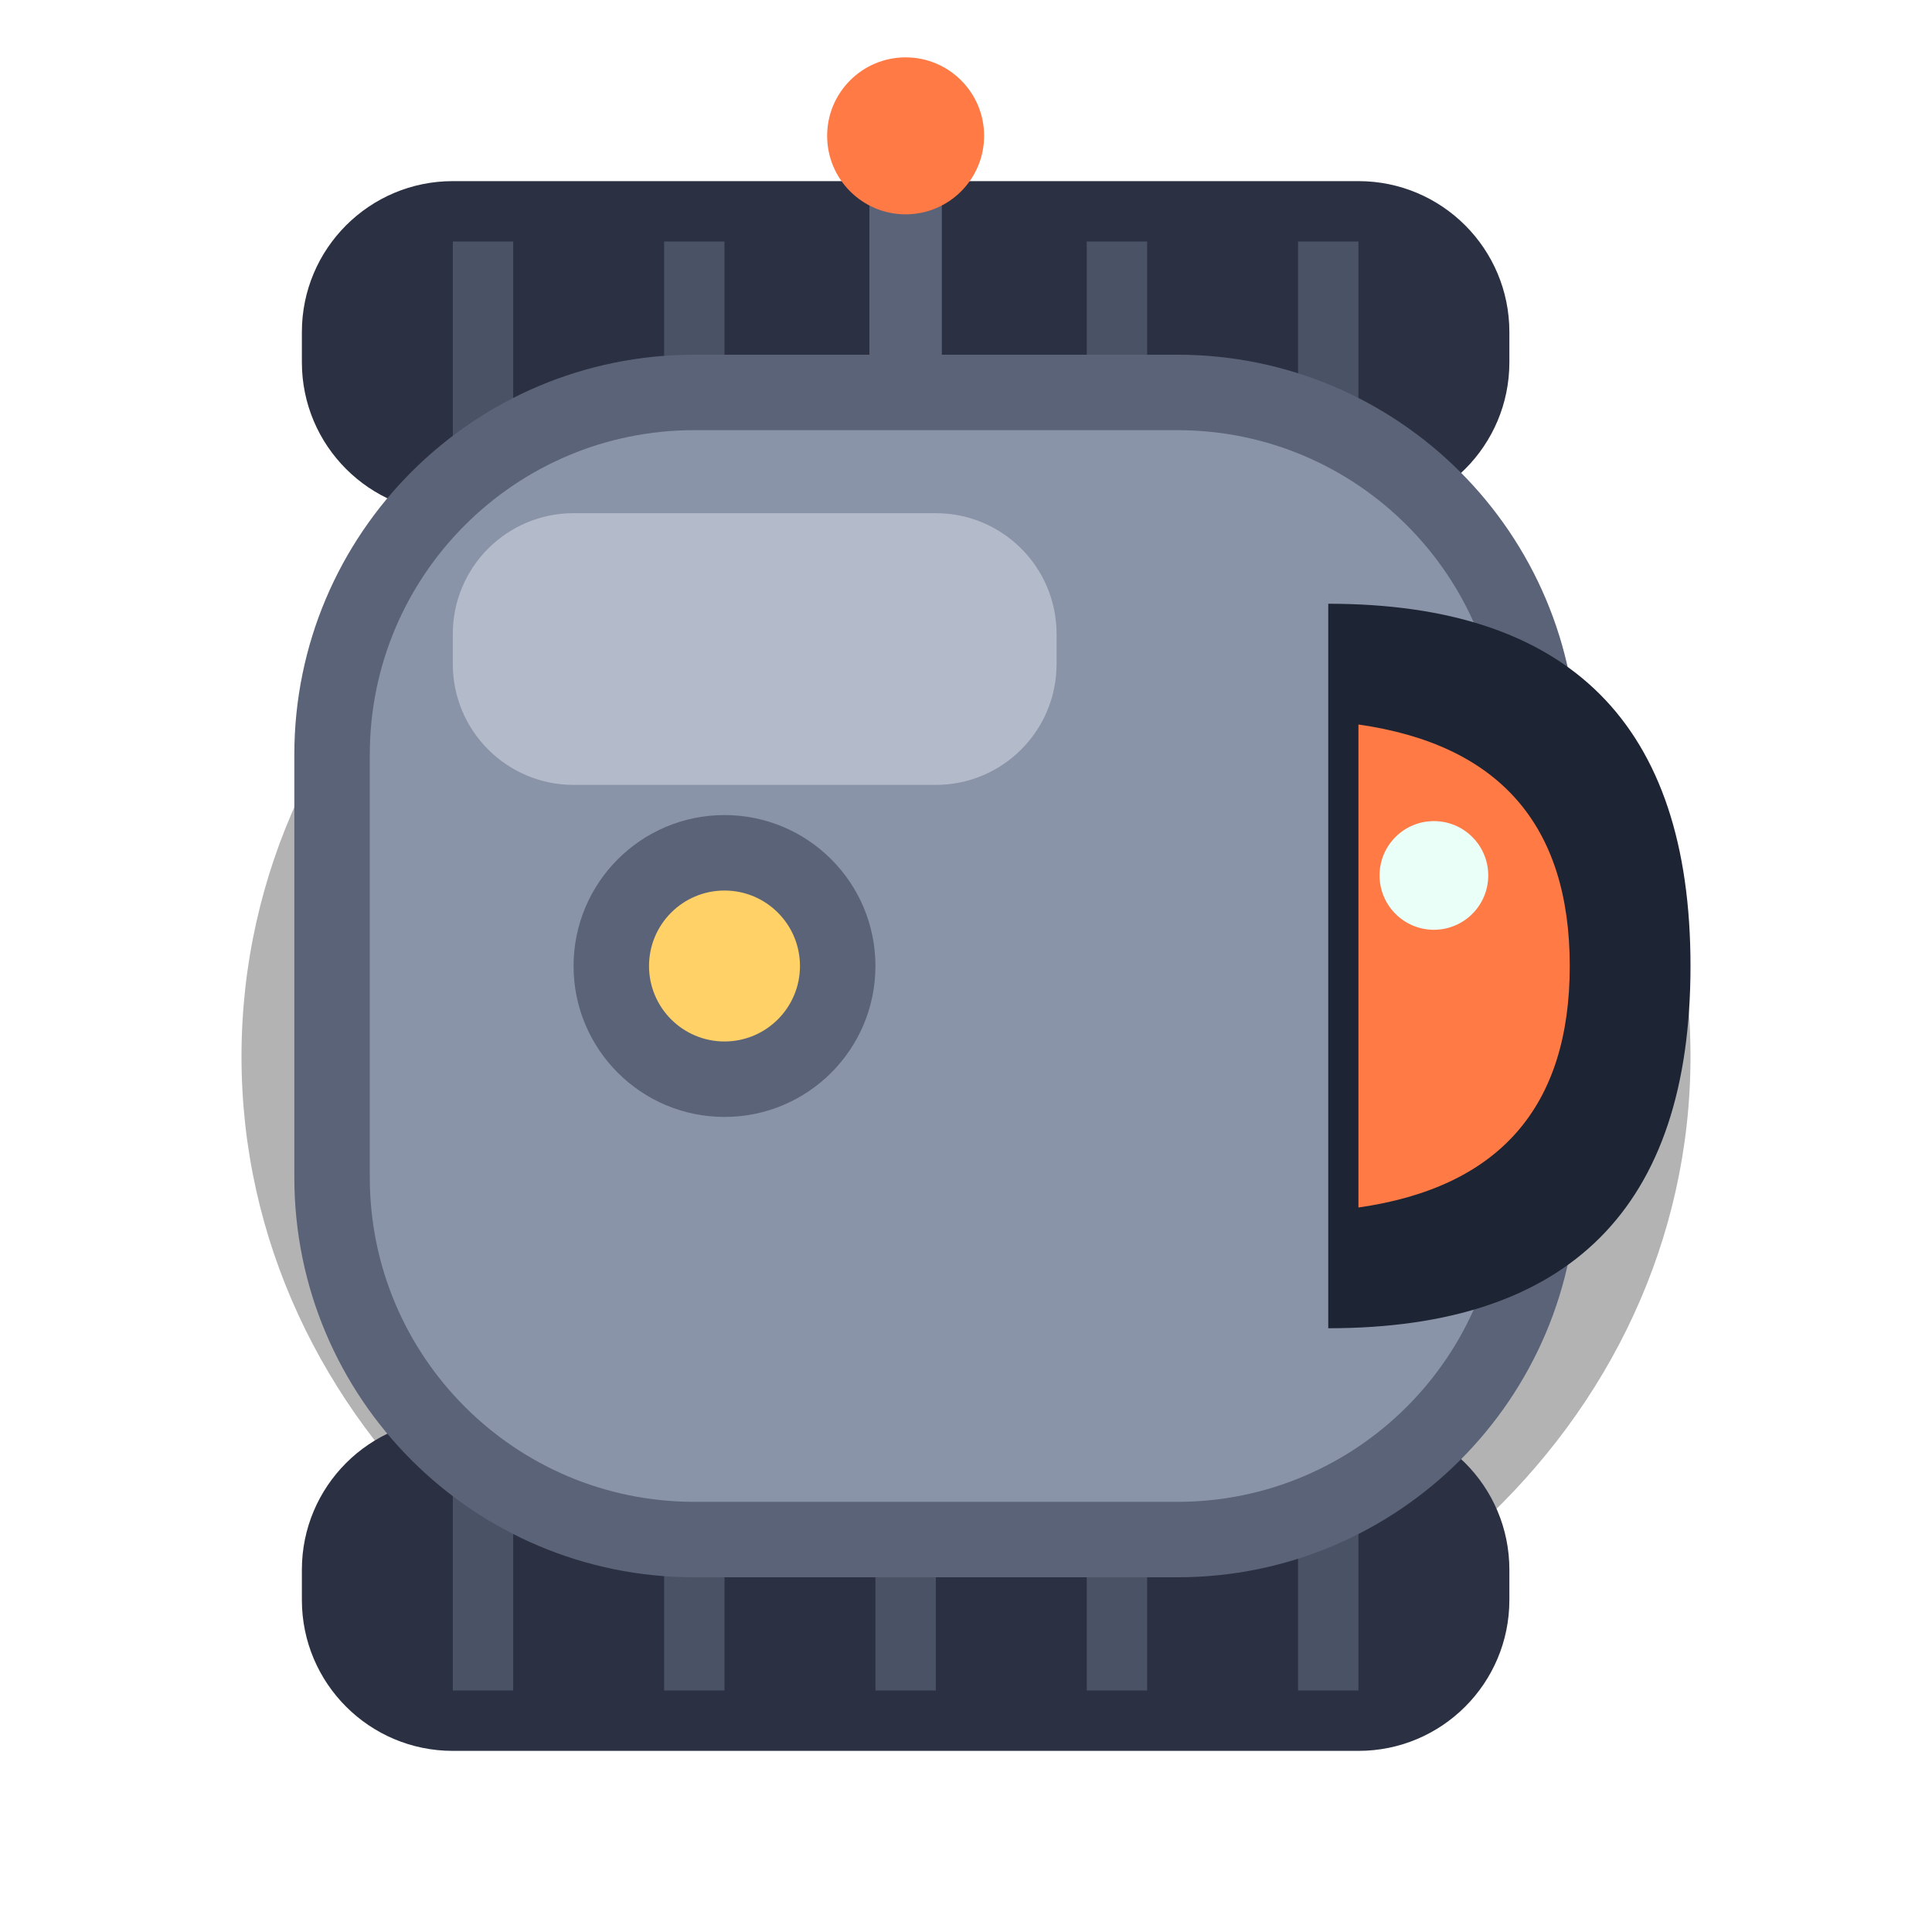
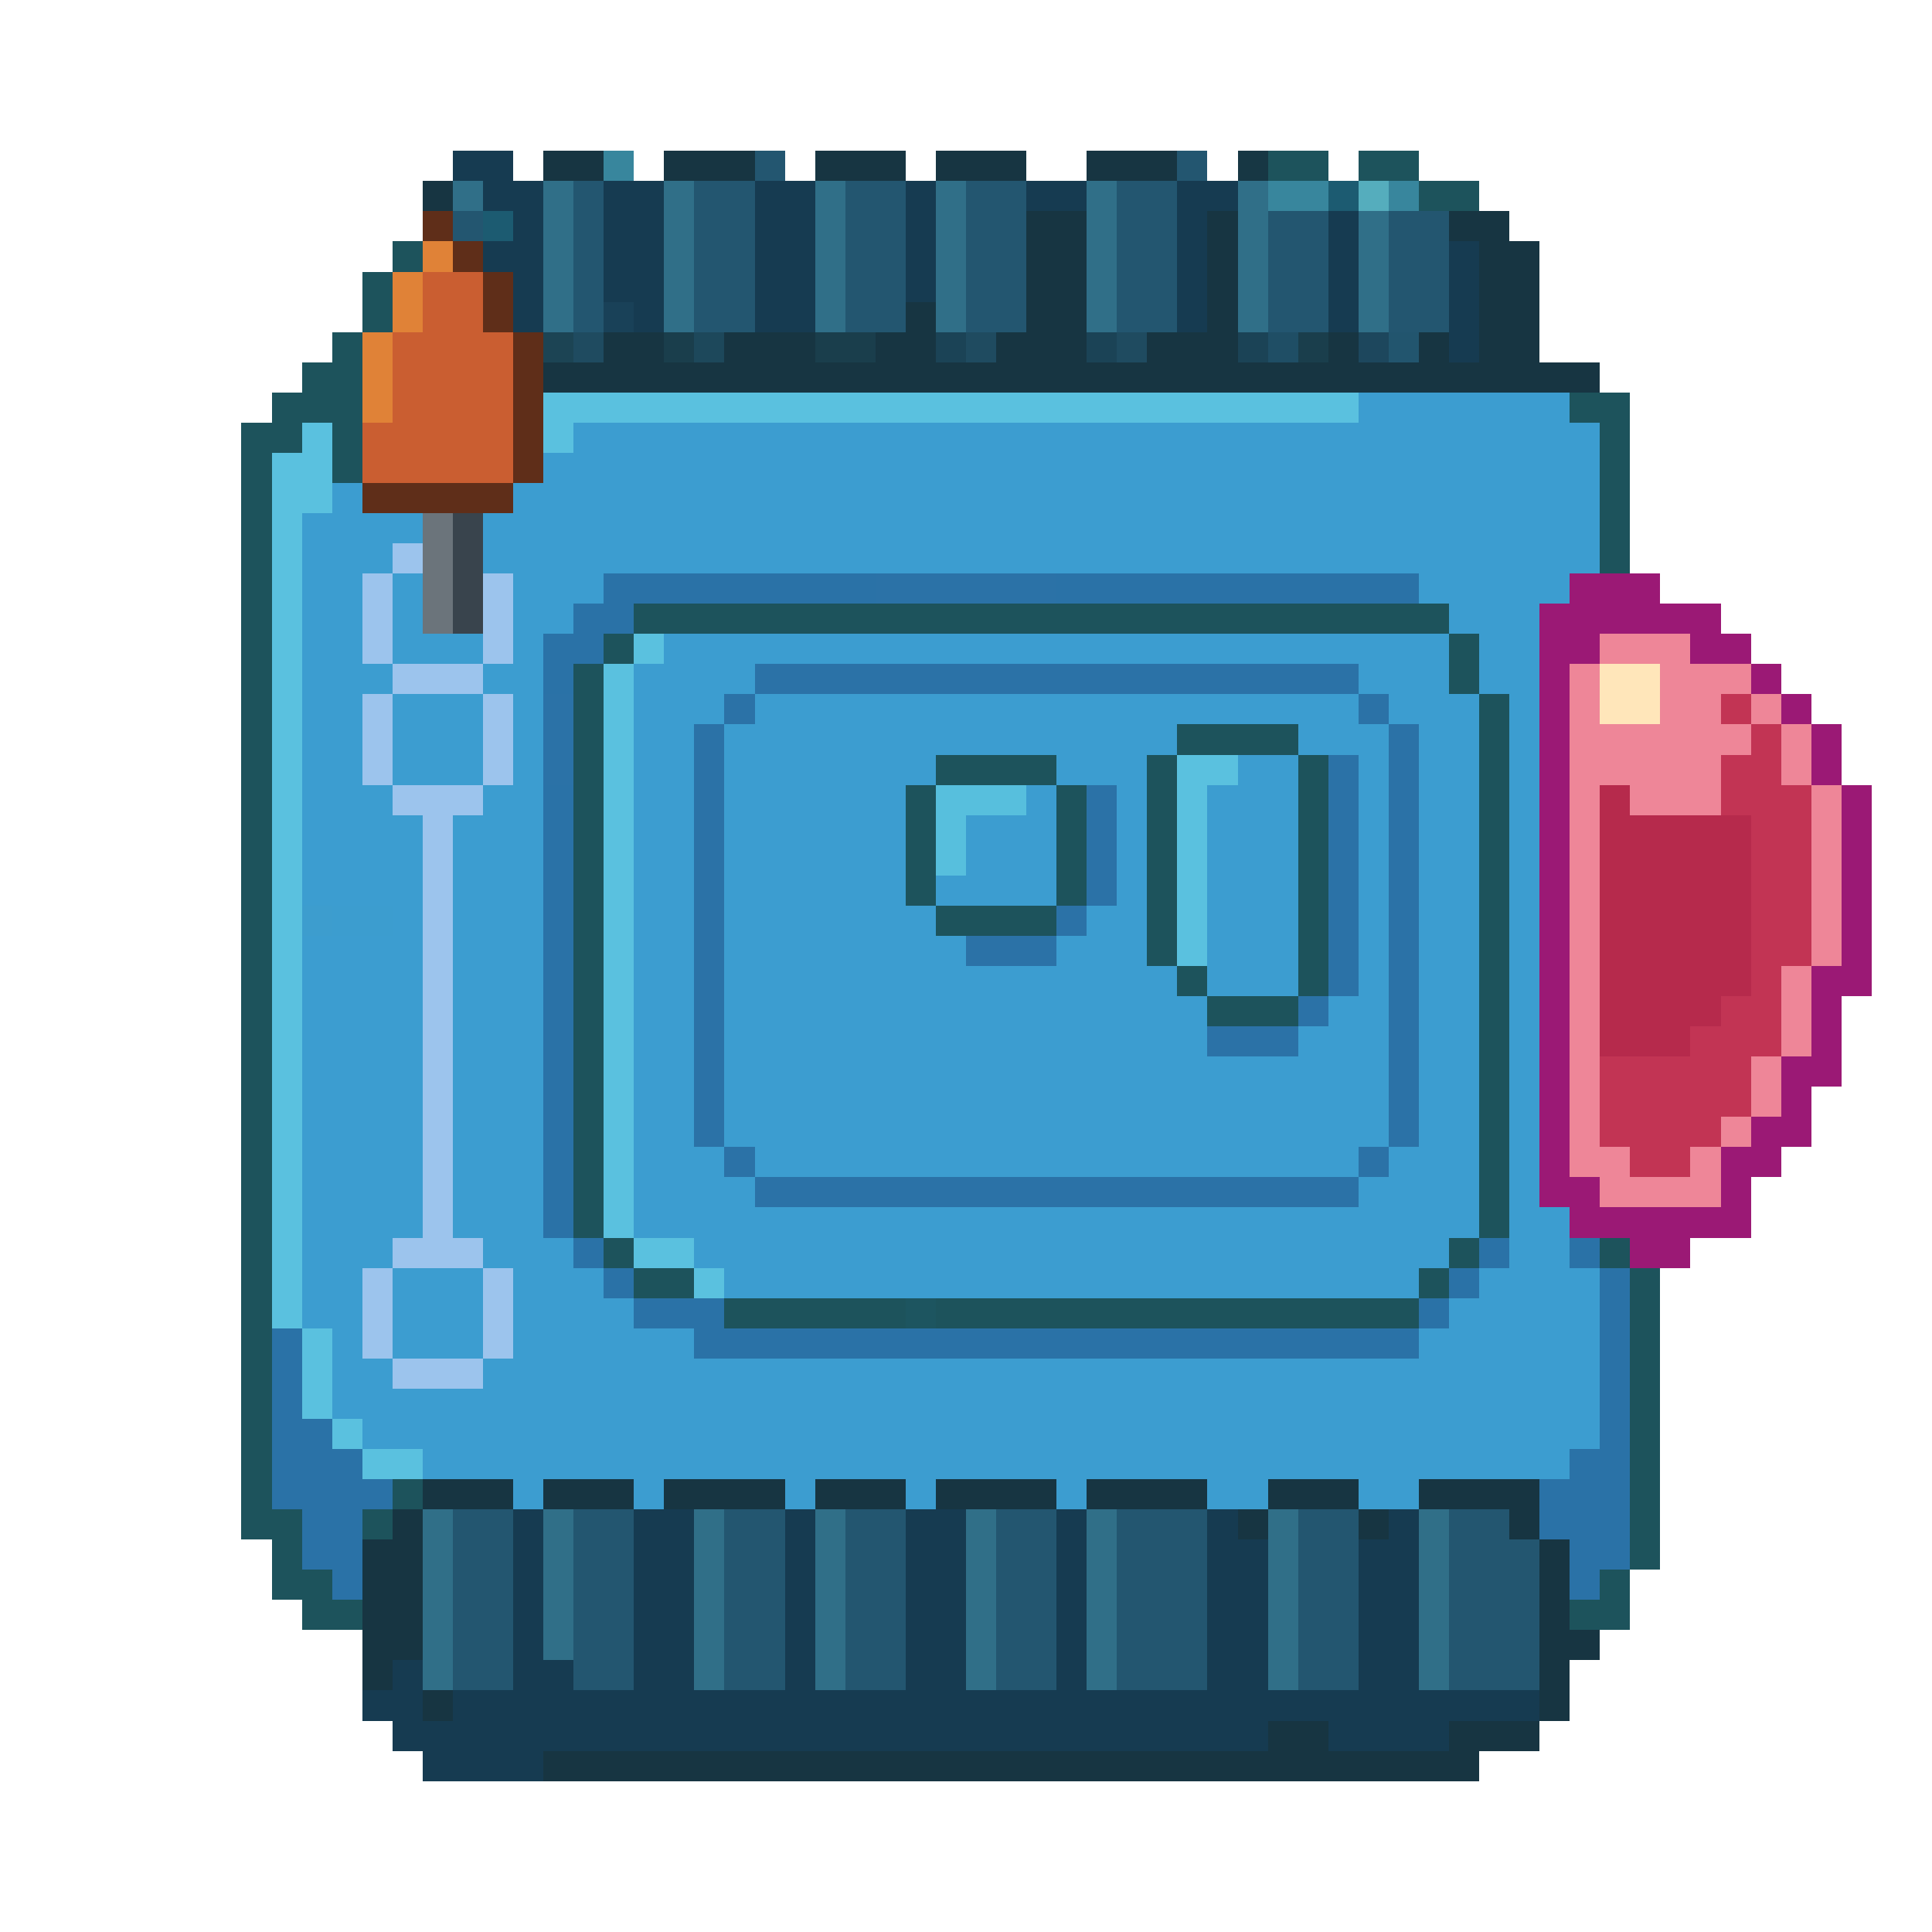
- <svg xmlns="http://www.w3.org/2000/svg" width="128" height="128" viewBox="0 0 64 64">
-   <ellipse cx="32" cy="35" rx="24" ry="22" fill="#000" opacity="0.3" />
-   <rect x="10" y="6" width="40" height="11" rx="5" fill="#2b3142" />
-   <rect x="10" y="47" width="40" height="11" rx="5" fill="#2b3142" />
-   <g stroke="#4a5266" stroke-width="2">
-     <path d="M16 8 v7 M23 8 v7 M30 8 v7 M37 8 v7 M44 8 v7" />
-     <path d="M16 49 v7 M23 49 v7 M30 49 v7 M37 49 v7 M44 49 v7" />
-   </g>
-   <rect x="11" y="13" width="40" height="38" rx="12" fill="#8a94a8" />
-   <rect x="11" y="13" width="40" height="38" rx="12" fill="none" stroke="#5b6378" stroke-width="2.5" />
-   <rect x="15" y="17" width="20" height="9" rx="4" fill="#c5cbd8" opacity="0.7" />
-   <path d="M44 20 Q56 20 56 32 Q56 44 44 44 Z" fill="#1d2433" />
-   <path d="M45 24 Q52 25 52 32 Q52 39 45 40 Z" fill="#ff7a45" />
-   <circle cx="47.5" cy="29" r="1.8" fill="#e9fff8" />
-   <circle cx="24" cy="32" r="5" fill="#5b6378" />
-   <circle cx="24" cy="32" r="2.5" fill="#ffd166" />
-   <path d="M30 13 V5" stroke="#5b6378" stroke-width="2.4" stroke-linecap="round" />
-   <circle cx="30" cy="4.5" r="2.6" fill="#ff7a45" />
+ <svg xmlns="http://www.w3.org/2000/svg" width="1280" height="1280" viewBox="0 0 64 64" shape-rendering="crispEdges">
+   <path fill="#163b51" d="M15 5h2v1h-2z M16 6h2v1h-2z M20 6h2v1h-2z M25 6h2v1h-2z M30 6h1v1h-1z M34 6h2v1h-2z M39 6h2v1h-2z M17 7h1v1h-1z M20 7h2v1h-2z M25 7h2v1h-2z M30 7h1v1h-1z M39 7h1v1h-1z M44 7h1v1h-1z M16 8h2v1h-2z M20 8h2v1h-2z M25 8h2v1h-2z M30 8h1v1h-1z M39 8h1v1h-1z M44 8h1v1h-1z M48 8h1v1h-1z M17 9h1v1h-1z M20 9h2v1h-2z M25 9h2v1h-2z M30 9h1v1h-1z M39 9h1v1h-1z M44 9h1v1h-1z M48 9h1v1h-1z M17 10h1v1h-1z M21 10h1v1h-1z M25 10h2v1h-2z M39 10h1v1h-1z M44 10h1v1h-1z M48 10h1v1h-1z M48 11h1v1h-1z M17 50h1v1h-1z M21 50h2v1h-2z M26 50h1v1h-1z M30 50h2v1h-2z M35 50h1v1h-1z M40 50h1v1h-1z M46 50h1v1h-1z M17 51h1v1h-1z M21 51h2v1h-2z M26 51h1v1h-1z M30 51h2v1h-2z M35 51h1v1h-1z M40 51h2v1h-2z M45 51h2v1h-2z M17 52h1v1h-1z M21 52h2v1h-2z M26 52h1v1h-1z M30 52h2v1h-2z M35 52h1v1h-1z M40 52h2v1h-2z M45 52h2v1h-2z M17 53h1v1h-1z M21 53h2v1h-2z M26 53h1v1h-1z M30 53h2v1h-2z M35 53h1v1h-1z M40 53h2v1h-2z M45 53h2v1h-2z M17 54h1v1h-1z M21 54h2v1h-2z M26 54h1v1h-1z M30 54h2v1h-2z M35 54h1v1h-1z M40 54h2v1h-2z M45 54h2v1h-2z M13 55h1v1h-1z M17 55h2v1h-2z M21 55h2v1h-2z M26 55h1v1h-1z M30 55h2v1h-2z M35 55h1v1h-1z M40 55h2v1h-2z M45 55h2v1h-2z M12 56h2v1h-2z M15 56h36v1h-36z M13 57h29v1h-29z M44 57h4v1h-4z M14 58h4v1h-4z" />
+   <path fill="#173542" d="M18 5h2v1h-2z M22 5h3v1h-3z M27 5h3v1h-3z M31 5h3v1h-3z M36 5h3v1h-3z M14 6h1v1h-1z M34 7h2v1h-2z M40 7h1v1h-1z M48 7h2v1h-2z M34 8h2v1h-2z M40 8h1v1h-1z M49 8h2v1h-2z M34 9h2v1h-2z M40 9h1v1h-1z M49 9h2v1h-2z M30 10h1v1h-1z M34 10h2v1h-2z M40 10h1v1h-1z M49 10h2v1h-2z M20 11h2v1h-2z M24 11h3v1h-3z M29 11h2v1h-2z M33 11h3v1h-3z M38 11h3v1h-3z M44 11h1v1h-1z M47 11h1v1h-1z M49 11h2v1h-2z M18 12h35v1h-35z M14 49h3v1h-3z M18 49h3v1h-3z M22 49h4v1h-4z M27 49h3v1h-3z M31 49h4v1h-4z M36 49h4v1h-4z M42 49h3v1h-3z M47 49h4v1h-4z M13 50h1v1h-1z M41 50h1v1h-1z M45 50h1v1h-1z M50 50h1v1h-1z M12 51h2v1h-2z M51 51h1v1h-1z M12 52h2v1h-2z M51 52h1v1h-1z M12 53h2v1h-2z M51 53h1v1h-1z M12 54h2v1h-2z M51 54h2v1h-2z M12 55h1v1h-1z M51 55h1v1h-1z M14 56h1v1h-1z M51 56h1v1h-1z M42 57h2v1h-2z M48 57h3v1h-3z M18 58h31v1h-31z" />
+   <path fill="#38869d" d="M20 5h1v1h-1z M42 6h2v1h-2z M46 6h1v1h-1z" />
+   <path fill="#235670" d="M25 5h1v1h-1z M39 5h1v1h-1z M19 6h1v1h-1z M23 6h2v1h-2z M28 6h2v1h-2z M32 6h2v1h-2z M37 6h2v1h-2z M15 7h1v1h-1z M19 7h1v1h-1z M23 7h2v1h-2z M28 7h2v1h-2z M32 7h2v1h-2z M37 7h2v1h-2z M42 7h2v1h-2z M46 7h2v1h-2z M19 8h1v1h-1z M23 8h2v1h-2z M28 8h2v1h-2z M32 8h2v1h-2z M37 8h2v1h-2z M42 8h2v1h-2z M46 8h2v1h-2z M19 9h1v1h-1z M23 9h2v1h-2z M28 9h2v1h-2z M32 9h2v1h-2z M37 9h2v1h-2z M42 9h2v1h-2z M46 9h2v1h-2z M19 10h1v1h-1z M23 10h2v1h-2z M28 10h2v1h-2z M32 10h2v1h-2z M37 10h2v1h-2z M42 10h2v1h-2z M46 10h2v1h-2z M15 50h2v1h-2z M19 50h2v1h-2z M24 50h2v1h-2z M28 50h2v1h-2z M33 50h2v1h-2z M37 50h3v1h-3z M43 50h2v1h-2z M48 50h2v1h-2z M15 51h2v1h-2z M19 51h2v1h-2z M24 51h2v1h-2z M28 51h2v1h-2z M33 51h2v1h-2z M37 51h3v1h-3z M43 51h2v1h-2z M48 51h3v1h-3z M15 52h2v1h-2z M19 52h2v1h-2z M24 52h2v1h-2z M28 52h2v1h-2z M33 52h2v1h-2z M37 52h3v1h-3z M43 52h2v1h-2z M48 52h3v1h-3z M15 53h2v1h-2z M19 53h2v1h-2z M24 53h2v1h-2z M28 53h2v1h-2z M33 53h2v1h-2z M37 53h3v1h-3z M43 53h2v1h-2z M48 53h3v1h-3z M15 54h2v1h-2z M19 54h2v1h-2z M24 54h2v1h-2z M28 54h2v1h-2z M33 54h2v1h-2z M37 54h3v1h-3z M43 54h2v1h-2z M48 54h3v1h-3z M15 55h2v1h-2z M19 55h2v1h-2z M24 55h2v1h-2z M28 55h2v1h-2z M33 55h2v1h-2z M37 55h3v1h-3z M43 55h2v1h-2z M48 55h3v1h-3z" />
+   <path fill="#173744" d="M41 5h1v1h-1z" />
+   <path fill="#1d535c" d="M42 5h2v1h-2z M45 5h2v1h-2z M47 6h2v1h-2z M13 8h1v1h-1z M12 9h1v1h-1z M12 10h1v1h-1z M11 11h1v1h-1z M10 12h2v1h-2z M9 13h3v1h-3z M52 13h2v1h-2z M8 14h2v1h-2z M11 14h1v1h-1z M53 14h1v1h-1z M8 15h1v1h-1z M11 15h1v1h-1z M53 15h1v1h-1z M8 16h1v1h-1z M53 16h1v1h-1z M8 17h1v1h-1z M53 17h1v1h-1z M8 18h1v1h-1z M53 18h1v1h-1z M8 19h1v1h-1z M8 20h1v1h-1z M21 20h27v1h-27z M8 21h1v1h-1z M20 21h1v1h-1z M48 21h1v1h-1z M8 22h1v1h-1z M19 22h1v1h-1z M48 22h1v1h-1z M8 23h1v1h-1z M19 23h1v1h-1z M49 23h1v1h-1z M8 24h1v1h-1z M19 24h1v1h-1z M39 24h4v1h-4z M49 24h1v1h-1z M8 25h1v1h-1z M19 25h1v1h-1z M31 25h4v1h-4z M38 25h1v1h-1z M43 25h1v1h-1z M49 25h1v1h-1z M8 26h1v1h-1z M19 26h1v1h-1z M30 26h1v1h-1z M35 26h1v1h-1z M38 26h1v1h-1z M43 26h1v1h-1z M49 26h1v1h-1z M8 27h1v1h-1z M19 27h1v1h-1z M30 27h1v1h-1z M35 27h1v1h-1z M38 27h1v1h-1z M43 27h1v1h-1z M49 27h1v1h-1z M8 28h1v1h-1z M19 28h1v1h-1z M30 28h1v1h-1z M35 28h1v1h-1z M38 28h1v1h-1z M43 28h1v1h-1z M49 28h1v1h-1z M8 29h1v1h-1z M19 29h1v1h-1z M30 29h1v1h-1z M35 29h1v1h-1z M38 29h1v1h-1z M43 29h1v1h-1z M49 29h1v1h-1z M8 30h1v1h-1z M19 30h1v1h-1z M31 30h4v1h-4z M38 30h1v1h-1z M43 30h1v1h-1z M49 30h1v1h-1z M8 31h1v1h-1z M19 31h1v1h-1z M38 31h1v1h-1z M43 31h1v1h-1z M49 31h1v1h-1z M8 32h1v1h-1z M19 32h1v1h-1z M39 32h1v1h-1z M43 32h1v1h-1z M49 32h1v1h-1z M8 33h1v1h-1z M19 33h1v1h-1z M40 33h3v1h-3z M49 33h1v1h-1z M8 34h1v1h-1z M19 34h1v1h-1z M49 34h1v1h-1z M8 35h1v1h-1z M19 35h1v1h-1z M49 35h1v1h-1z M8 36h1v1h-1z M19 36h1v1h-1z M49 36h1v1h-1z M8 37h1v1h-1z M19 37h1v1h-1z M49 37h1v1h-1z M8 38h1v1h-1z M19 38h1v1h-1z M49 38h1v1h-1z M8 39h1v1h-1z M19 39h1v1h-1z M49 39h1v1h-1z M8 40h1v1h-1z M19 40h1v1h-1z M49 40h1v1h-1z M8 41h1v1h-1z M20 41h1v1h-1z M48 41h1v1h-1z M53 41h1v1h-1z M8 42h1v1h-1z M21 42h2v1h-2z M47 42h1v1h-1z M54 42h1v1h-1z M8 43h1v1h-1z M24 43h6v1h-6z M31 43h16v1h-16z M54 43h1v1h-1z M8 44h1v1h-1z M54 44h1v1h-1z M8 45h1v1h-1z M54 45h1v1h-1z M8 46h1v1h-1z M54 46h1v1h-1z M8 47h1v1h-1z M54 47h1v1h-1z M8 48h1v1h-1z M54 48h1v1h-1z M8 49h1v1h-1z M13 49h1v1h-1z M54 49h1v1h-1z M8 50h2v1h-2z M12 50h1v1h-1z M54 50h1v1h-1z M9 51h1v1h-1z M54 51h1v1h-1z M9 52h2v1h-2z M53 52h1v1h-1z M10 53h2v1h-2z M52 53h2v1h-2z" />
+   <path fill="#306f88" d="M15 6h1v1h-1z M18 6h1v1h-1z M22 6h1v1h-1z M27 6h1v1h-1z M31 6h1v1h-1z M36 6h1v1h-1z M41 6h1v1h-1z M18 7h1v1h-1z M22 7h1v1h-1z M27 7h1v1h-1z M31 7h1v1h-1z M36 7h1v1h-1z M41 7h1v1h-1z M45 7h1v1h-1z M18 8h1v1h-1z M22 8h1v1h-1z M27 8h1v1h-1z M31 8h1v1h-1z M36 8h1v1h-1z M41 8h1v1h-1z M45 8h1v1h-1z M18 9h1v1h-1z M22 9h1v1h-1z M27 9h1v1h-1z M31 9h1v1h-1z M36 9h1v1h-1z M41 9h1v1h-1z M45 9h1v1h-1z M18 10h1v1h-1z M22 10h1v1h-1z M27 10h1v1h-1z M31 10h1v1h-1z M36 10h1v1h-1z M41 10h1v1h-1z M45 10h1v1h-1z M14 50h1v1h-1z M18 50h1v1h-1z M23 50h1v1h-1z M27 50h1v1h-1z M32 50h1v1h-1z M36 50h1v1h-1z M42 50h1v1h-1z M47 50h1v1h-1z M14 51h1v1h-1z M18 51h1v1h-1z M23 51h1v1h-1z M27 51h1v1h-1z M32 51h1v1h-1z M36 51h1v1h-1z M42 51h1v1h-1z M47 51h1v1h-1z M14 52h1v1h-1z M18 52h1v1h-1z M23 52h1v1h-1z M27 52h1v1h-1z M32 52h1v1h-1z M36 52h1v1h-1z M42 52h1v1h-1z M47 52h1v1h-1z M14 53h1v1h-1z M18 53h1v1h-1z M23 53h1v1h-1z M27 53h1v1h-1z M32 53h1v1h-1z M36 53h1v1h-1z M42 53h1v1h-1z M47 53h1v1h-1z M14 54h1v1h-1z M18 54h1v1h-1z M23 54h1v1h-1z M27 54h1v1h-1z M32 54h1v1h-1z M36 54h1v1h-1z M42 54h1v1h-1z M47 54h1v1h-1z M14 55h1v1h-1z M23 55h1v1h-1z M27 55h1v1h-1z M32 55h1v1h-1z M36 55h1v1h-1z M42 55h1v1h-1z M47 55h1v1h-1z" />
+   <path fill="#1c5b71" d="M44 6h1v1h-1z M16 7h1v1h-1z" />
+   <path fill="#55adbd" d="M45 6h1v1h-1z" />
+   <path fill="#5f2e19" d="M14 7h1v1h-1z M15 8h1v1h-1z M16 9h1v1h-1z M16 10h1v1h-1z M17 11h1v1h-1z M17 12h1v1h-1z M17 13h1v1h-1z M17 14h1v1h-1z M17 15h1v1h-1z M12 16h5v1h-5z" />
+   <path fill="#e08237" d="M14 8h1v1h-1z M13 9h1v1h-1z M13 10h1v1h-1z M12 11h1v1h-1z M12 12h1v1h-1z M12 13h1v1h-1z" />
+   <path fill="#ca5e31" d="M14 9h2v1h-2z M14 10h2v1h-2z M13 11h4v1h-4z M13 12h4v1h-4z M13 13h4v1h-4z M12 14h5v1h-5z M12 15h5v1h-5z" />
+   <path fill="#194158" d="M20 10h1v1h-1z" />
+   <path fill="#1c4454" d="M18 11h1v1h-1z" />
+   <path fill="#1f4b60" d="M19 11h1v1h-1z M32 11h1v1h-1z M37 11h1v1h-1z" />
+   <path fill="#1a3e4c" d="M22 11h1v1h-1z M27 11h2v1h-2z M43 11h1v1h-1z" />
+   <path fill="#1d485b" d="M23 11h1v1h-1z" />
+   <path fill="#1b4356" d="M31 11h1v1h-1z M36 11h1v1h-1z M41 11h1v1h-1z" />
+   <path fill="#1f4e65" d="M42 11h1v1h-1z" />
+   <path fill="#1d475d" d="M45 11h1v1h-1z" />
+   <path fill="#22556e" d="M46 11h1v1h-1z" />
+   <path fill="#5ac1df" d="M18 13h27v1h-27z M10 14h1v1h-1z M18 14h1v1h-1z M9 15h2v1h-2z M9 16h2v1h-2z M9 17h1v1h-1z M9 18h1v1h-1z M9 19h1v1h-1z M9 20h1v1h-1z M9 21h1v1h-1z M21 21h1v1h-1z M9 22h1v1h-1z M20 22h1v1h-1z M9 23h1v1h-1z M20 23h1v1h-1z M9 24h1v1h-1z M20 24h1v1h-1z M9 25h1v1h-1z M20 25h1v1h-1z M39 25h2v1h-2z M9 26h1v1h-1z M20 26h1v1h-1z M39 26h1v1h-1z M9 27h1v1h-1z M20 27h1v1h-1z M39 27h1v1h-1z M9 28h1v1h-1z M20 28h1v1h-1z M39 28h1v1h-1z M9 29h1v1h-1z M20 29h1v1h-1z M39 29h1v1h-1z M9 30h1v1h-1z M20 30h1v1h-1z M39 30h1v1h-1z M9 31h1v1h-1z M20 31h1v1h-1z M39 31h1v1h-1z M9 32h1v1h-1z M20 32h1v1h-1z M9 33h1v1h-1z M20 33h1v1h-1z M9 34h1v1h-1z M20 34h1v1h-1z M9 35h1v1h-1z M20 35h1v1h-1z M9 36h1v1h-1z M20 36h1v1h-1z M9 37h1v1h-1z M20 37h1v1h-1z M9 38h1v1h-1z M20 38h1v1h-1z M9 39h1v1h-1z M20 39h1v1h-1z M9 40h1v1h-1z M20 40h1v1h-1z M9 41h1v1h-1z M21 41h2v1h-2z M9 42h1v1h-1z M23 42h1v1h-1z M9 43h1v1h-1z M10 44h1v1h-1z M10 45h1v1h-1z M10 46h1v1h-1z M11 47h1v1h-1z M12 48h2v1h-2z" />
+   <path fill="#3c9dd0" d="M45 13h7v1h-7z M19 14h34v1h-34z M18 15h35v1h-35z M11 16h1v1h-1z M17 16h36v1h-36z M10 17h4v1h-4z M16 17h37v1h-37z M10 18h3v1h-3z M16 18h37v1h-37z M10 19h2v1h-2z M13 19h1v1h-1z M17 19h3v1h-3z M47 19h5v1h-5z M10 20h2v1h-2z M13 20h1v1h-1z M17 20h2v1h-2z M48 20h3v1h-3z M10 21h2v1h-2z M13 21h3v1h-3z M17 21h1v1h-1z M22 21h26v1h-26z M49 21h2v1h-2z M10 22h3v1h-3z M16 22h2v1h-2z M21 22h4v1h-4z M45 22h3v1h-3z M49 22h2v1h-2z M10 23h2v1h-2z M13 23h3v1h-3z M17 23h1v1h-1z M21 23h3v1h-3z M25 23h20v1h-20z M46 23h3v1h-3z M50 23h1v1h-1z M10 24h2v1h-2z M13 24h3v1h-3z M17 24h1v1h-1z M21 24h2v1h-2z M24 24h15v1h-15z M43 24h3v1h-3z M47 24h2v1h-2z M50 24h1v1h-1z M10 25h2v1h-2z M13 25h3v1h-3z M17 25h1v1h-1z M21 25h2v1h-2z M24 25h7v1h-7z M35 25h3v1h-3z M41 25h2v1h-2z M45 25h1v1h-1z M47 25h2v1h-2z M50 25h1v1h-1z M10 26h3v1h-3z M16 26h2v1h-2z M21 26h2v1h-2z M24 26h6v1h-6z M34 26h1v1h-1z M37 26h1v1h-1z M40 26h3v1h-3z M45 26h1v1h-1z M47 26h2v1h-2z M50 26h1v1h-1z M10 27h4v1h-4z M15 27h3v1h-3z M21 27h2v1h-2z M24 27h6v1h-6z M32 27h3v1h-3z M37 27h1v1h-1z M40 27h3v1h-3z M45 27h1v1h-1z M47 27h2v1h-2z M50 27h1v1h-1z M10 28h4v1h-4z M15 28h3v1h-3z M21 28h2v1h-2z M24 28h6v1h-6z M32 28h3v1h-3z M37 28h1v1h-1z M40 28h3v1h-3z M45 28h1v1h-1z M47 28h2v1h-2z M50 28h1v1h-1z M10 29h4v1h-4z M15 29h3v1h-3z M21 29h2v1h-2z M24 29h6v1h-6z M31 29h4v1h-4z M37 29h1v1h-1z M40 29h3v1h-3z M45 29h1v1h-1z M47 29h2v1h-2z M50 29h1v1h-1z M13 30h1v1h-1z M15 30h3v1h-3z M21 30h2v1h-2z M24 30h7v1h-7z M36 30h2v1h-2z M40 30h3v1h-3z M45 30h1v1h-1z M47 30h2v1h-2z M50 30h1v1h-1z M10 31h4v1h-4z M15 31h3v1h-3z M21 31h2v1h-2z M24 31h8v1h-8z M35 31h3v1h-3z M40 31h3v1h-3z M45 31h1v1h-1z M47 31h2v1h-2z M50 31h1v1h-1z M10 32h4v1h-4z M15 32h3v1h-3z M21 32h2v1h-2z M24 32h15v1h-15z M40 32h3v1h-3z M45 32h1v1h-1z M47 32h2v1h-2z M50 32h1v1h-1z M10 33h4v1h-4z M15 33h3v1h-3z M21 33h2v1h-2z M24 33h16v1h-16z M44 33h2v1h-2z M47 33h2v1h-2z M50 33h1v1h-1z M10 34h4v1h-4z M15 34h3v1h-3z M21 34h2v1h-2z M24 34h16v1h-16z M43 34h3v1h-3z M47 34h2v1h-2z M50 34h1v1h-1z M10 35h4v1h-4z M15 35h3v1h-3z M21 35h2v1h-2z M24 35h22v1h-22z M47 35h2v1h-2z M50 35h1v1h-1z M10 36h4v1h-4z M15 36h3v1h-3z M21 36h2v1h-2z M24 36h22v1h-22z M47 36h2v1h-2z M50 36h1v1h-1z M10 37h4v1h-4z M15 37h3v1h-3z M21 37h2v1h-2z M24 37h22v1h-22z M47 37h2v1h-2z M50 37h1v1h-1z M10 38h4v1h-4z M15 38h3v1h-3z M21 38h3v1h-3z M25 38h20v1h-20z M46 38h3v1h-3z M50 38h1v1h-1z M10 39h4v1h-4z M15 39h3v1h-3z M21 39h4v1h-4z M45 39h4v1h-4z M50 39h1v1h-1z M10 40h4v1h-4z M15 40h3v1h-3z M21 40h28v1h-28z M50 40h2v1h-2z M10 41h3v1h-3z M16 41h3v1h-3z M23 41h25v1h-25z M50 41h2v1h-2z M10 42h2v1h-2z M13 42h3v1h-3z M17 42h3v1h-3z M24 42h23v1h-23z M49 42h4v1h-4z M10 43h2v1h-2z M13 43h3v1h-3z M17 43h4v1h-4z M48 43h5v1h-5z M11 44h1v1h-1z M13 44h3v1h-3z M17 44h6v1h-6z M47 44h6v1h-6z M11 45h2v1h-2z M16 45h37v1h-37z M11 46h42v1h-42z M12 47h41v1h-41z M14 48h38v1h-38z M17 49h1v1h-1z M21 49h1v1h-1z M26 49h1v1h-1z M30 49h1v1h-1z M35 49h1v1h-1z M40 49h2v1h-2z M45 49h2v1h-2z" />
+   <path fill="#6b747b" d="M14 17h1v1h-1z M14 18h1v1h-1z M14 19h1v1h-1z M14 20h1v1h-1z" />
+   <path fill="#39444d" d="M15 17h1v1h-1z M15 18h1v1h-1z M15 19h1v1h-1z M15 20h1v1h-1z" />
+   <path fill="#9cc4ed" d="M13 18h1v1h-1z M12 19h1v1h-1z M16 19h1v1h-1z M12 20h1v1h-1z M16 20h1v1h-1z M12 21h1v1h-1z M16 21h1v1h-1z M13 22h3v1h-3z M12 23h1v1h-1z M16 23h1v1h-1z M12 24h1v1h-1z M16 24h1v1h-1z M12 25h1v1h-1z M16 25h1v1h-1z M13 26h3v1h-3z M14 27h1v1h-1z M14 28h1v1h-1z M14 29h1v1h-1z M14 30h1v1h-1z M14 31h1v1h-1z M14 32h1v1h-1z M14 33h1v1h-1z M14 34h1v1h-1z M14 35h1v1h-1z M14 36h1v1h-1z M14 37h1v1h-1z M14 38h1v1h-1z M14 39h1v1h-1z M14 40h1v1h-1z M13 41h3v1h-3z M12 42h1v1h-1z M16 42h1v1h-1z M12 43h1v1h-1z M16 43h1v1h-1z M12 44h1v1h-1z M16 44h1v1h-1z M13 45h3v1h-3z" />
+   <path fill="#2a72a7" d="M20 19h9v1h-9z M35 19h12v1h-12z M19 20h2v1h-2z M18 21h2v1h-2z M18 22h1v1h-1z M18 26h1v1h-1z M18 27h1v1h-1z M18 28h1v1h-1z M18 29h1v1h-1z M18 30h1v1h-1z M18 31h1v1h-1z M18 32h1v1h-1z M18 33h1v1h-1z M18 34h1v1h-1z M18 35h1v1h-1z M18 36h1v1h-1z M18 37h1v1h-1z M18 38h1v1h-1z M18 39h1v1h-1z M18 40h1v1h-1z M19 41h1v1h-1z M49 41h1v1h-1z M52 41h1v1h-1z M20 42h1v1h-1z M48 42h1v1h-1z M53 42h1v1h-1z M21 43h3v1h-3z M47 43h1v1h-1z M53 43h1v1h-1z M9 44h1v1h-1z M23 44h24v1h-24z M53 44h1v1h-1z M9 45h1v1h-1z M53 45h1v1h-1z M9 46h1v1h-1z M53 46h1v1h-1z M9 47h2v1h-2z M53 47h1v1h-1z M9 48h3v1h-3z M52 48h2v1h-2z M9 49h4v1h-4z M51 49h3v1h-3z M10 50h2v1h-2z M51 50h3v1h-3z M10 51h2v1h-2z M52 51h2v1h-2z M11 52h1v1h-1z M52 52h1v1h-1z" />
+   <path fill="#2b72a7" d="M29 19h6v1h-6z M25 22h20v1h-20z M18 23h1v1h-1z M24 23h1v1h-1z M45 23h1v1h-1z M18 24h1v1h-1z M23 24h1v1h-1z M46 24h1v1h-1z M18 25h1v1h-1z M23 25h1v1h-1z M44 25h1v1h-1z M46 25h1v1h-1z M23 26h1v1h-1z M36 26h1v1h-1z M44 26h1v1h-1z M46 26h1v1h-1z M23 27h1v1h-1z M36 27h1v1h-1z M44 27h1v1h-1z M46 27h1v1h-1z M23 28h1v1h-1z M36 28h1v1h-1z M44 28h1v1h-1z M46 28h1v1h-1z M23 29h1v1h-1z M36 29h1v1h-1z M44 29h1v1h-1z M46 29h1v1h-1z M23 30h1v1h-1z M35 30h1v1h-1z M44 30h1v1h-1z M46 30h1v1h-1z M23 31h1v1h-1z M32 31h3v1h-3z M44 31h1v1h-1z M46 31h1v1h-1z M23 32h1v1h-1z M44 32h1v1h-1z M46 32h1v1h-1z M23 33h1v1h-1z M43 33h1v1h-1z M46 33h1v1h-1z M23 34h1v1h-1z M40 34h3v1h-3z M46 34h1v1h-1z M23 35h1v1h-1z M46 35h1v1h-1z M23 36h1v1h-1z M46 36h1v1h-1z M23 37h1v1h-1z M46 37h1v1h-1z M24 38h1v1h-1z M45 38h1v1h-1z M25 39h20v1h-20z" />
+   <path fill="#9b1975" d="M52 19h3v1h-3z M51 20h6v1h-6z M51 21h2v1h-2z M56 21h2v1h-2z M51 22h1v1h-1z M58 22h1v1h-1z M51 23h1v1h-1z M59 23h1v1h-1z M51 24h1v1h-1z M60 24h1v1h-1z M51 25h1v1h-1z M60 25h1v1h-1z M51 26h1v1h-1z M61 26h1v1h-1z M51 27h1v1h-1z M61 27h1v1h-1z M51 28h1v1h-1z M61 28h1v1h-1z M51 29h1v1h-1z M61 29h1v1h-1z M51 30h1v1h-1z M61 30h1v1h-1z M51 31h1v1h-1z M61 31h1v1h-1z M51 32h1v1h-1z M60 32h2v1h-2z M51 33h1v1h-1z M60 33h1v1h-1z M51 34h1v1h-1z M60 34h1v1h-1z M51 35h1v1h-1z M59 35h2v1h-2z M51 36h1v1h-1z M59 36h1v1h-1z M51 37h1v1h-1z M58 37h2v1h-2z M51 38h1v1h-1z M57 38h2v1h-2z M51 39h2v1h-2z M57 39h1v1h-1z M52 40h6v1h-6z M54 41h2v1h-2z" />
+   <path fill="#ee8698" d="M53 21h3v1h-3z M52 22h1v1h-1z M55 22h3v1h-3z M52 23h1v1h-1z M55 23h2v1h-2z M58 23h1v1h-1z M52 24h6v1h-6z M59 24h1v1h-1z M52 25h5v1h-5z M59 25h1v1h-1z M52 26h1v1h-1z M54 26h3v1h-3z M60 26h1v1h-1z M52 27h1v1h-1z M60 27h1v1h-1z M52 28h1v1h-1z M60 28h1v1h-1z M52 29h1v1h-1z M60 29h1v1h-1z M52 30h1v1h-1z M60 30h1v1h-1z M52 31h1v1h-1z M60 31h1v1h-1z M52 32h1v1h-1z M59 32h1v1h-1z M52 33h1v1h-1z M59 33h1v1h-1z M52 34h1v1h-1z M59 34h1v1h-1z M52 35h1v1h-1z M58 35h1v1h-1z M52 36h1v1h-1z M58 36h1v1h-1z M52 37h1v1h-1z M57 37h1v1h-1z M52 38h2v1h-2z M56 38h1v1h-1z M53 39h4v1h-4z" />
+   <path fill="#ffe6ba" d="M53 22h2v1h-2z M53 23h2v1h-2z" />
+   <path fill="#c23454" d="M57 23h1v1h-1z M58 24h1v1h-1z M57 25h2v1h-2z M57 26h3v1h-3z M58 27h2v1h-2z M58 28h2v1h-2z M58 29h2v1h-2z M58 30h2v1h-2z M58 31h2v1h-2z M58 32h1v1h-1z M57 33h2v1h-2z M56 34h3v1h-3z M53 35h5v1h-5z M53 36h5v1h-5z M53 37h4v1h-4z M54 38h2v1h-2z" />
+   <path fill="#57bfdd" d="M31 26h3v1h-3z M31 27h1v1h-1z M31 28h1v1h-1z" />
+   <path fill="#b62a4c" d="M53 26h1v1h-1z M53 27h5v1h-5z M53 28h5v1h-5z M53 29h5v1h-5z M53 30h5v1h-5z M53 31h5v1h-5z M53 32h5v1h-5z M53 33h4v1h-4z M53 34h3v1h-3z" />
+   <path fill="#3d9dce" d="M10 30h1v1h-1z" />
+   <path fill="#3c9dcf" d="M11 30h2v1h-2z" />
+   <path fill="#1d5560" d="M30 43h1v1h-1z" />
</svg>
